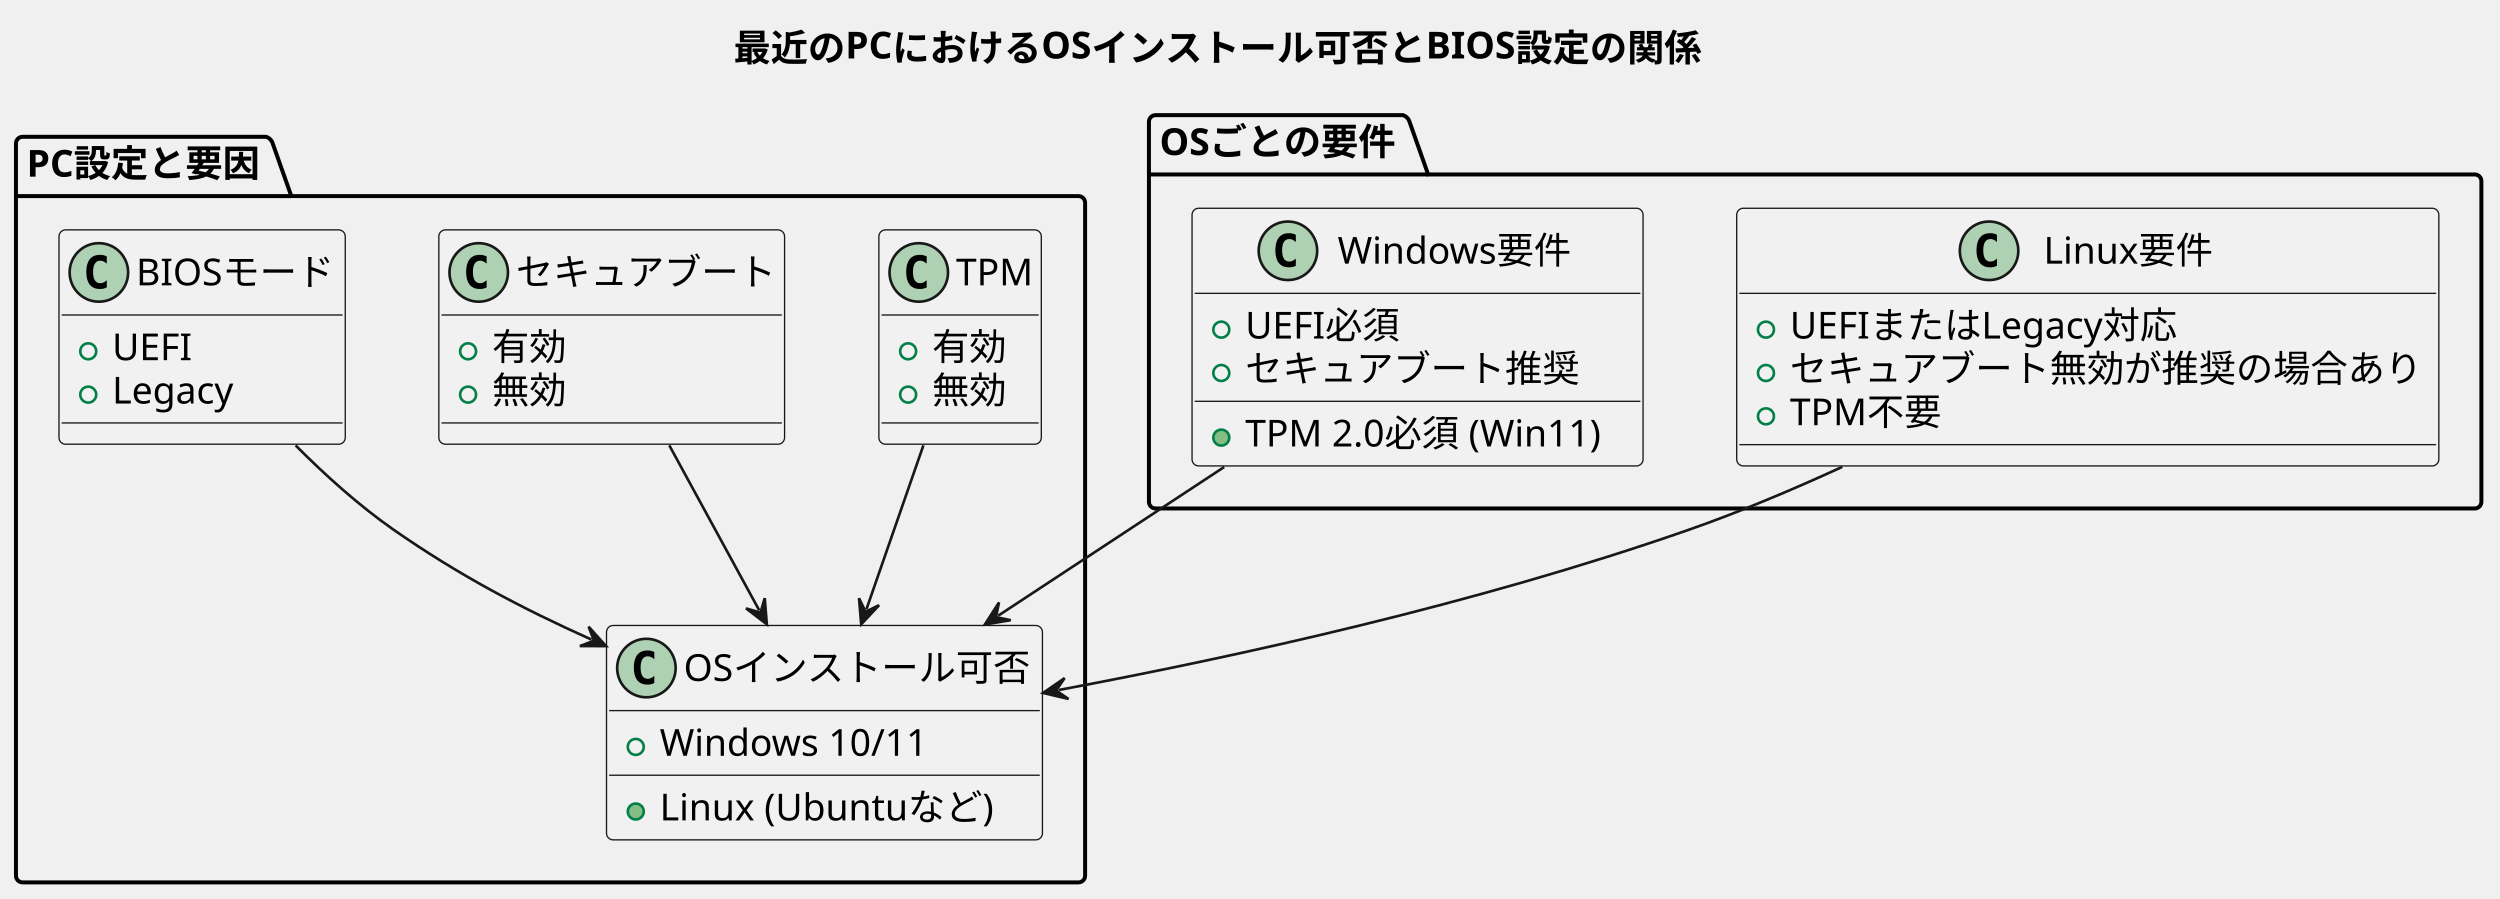
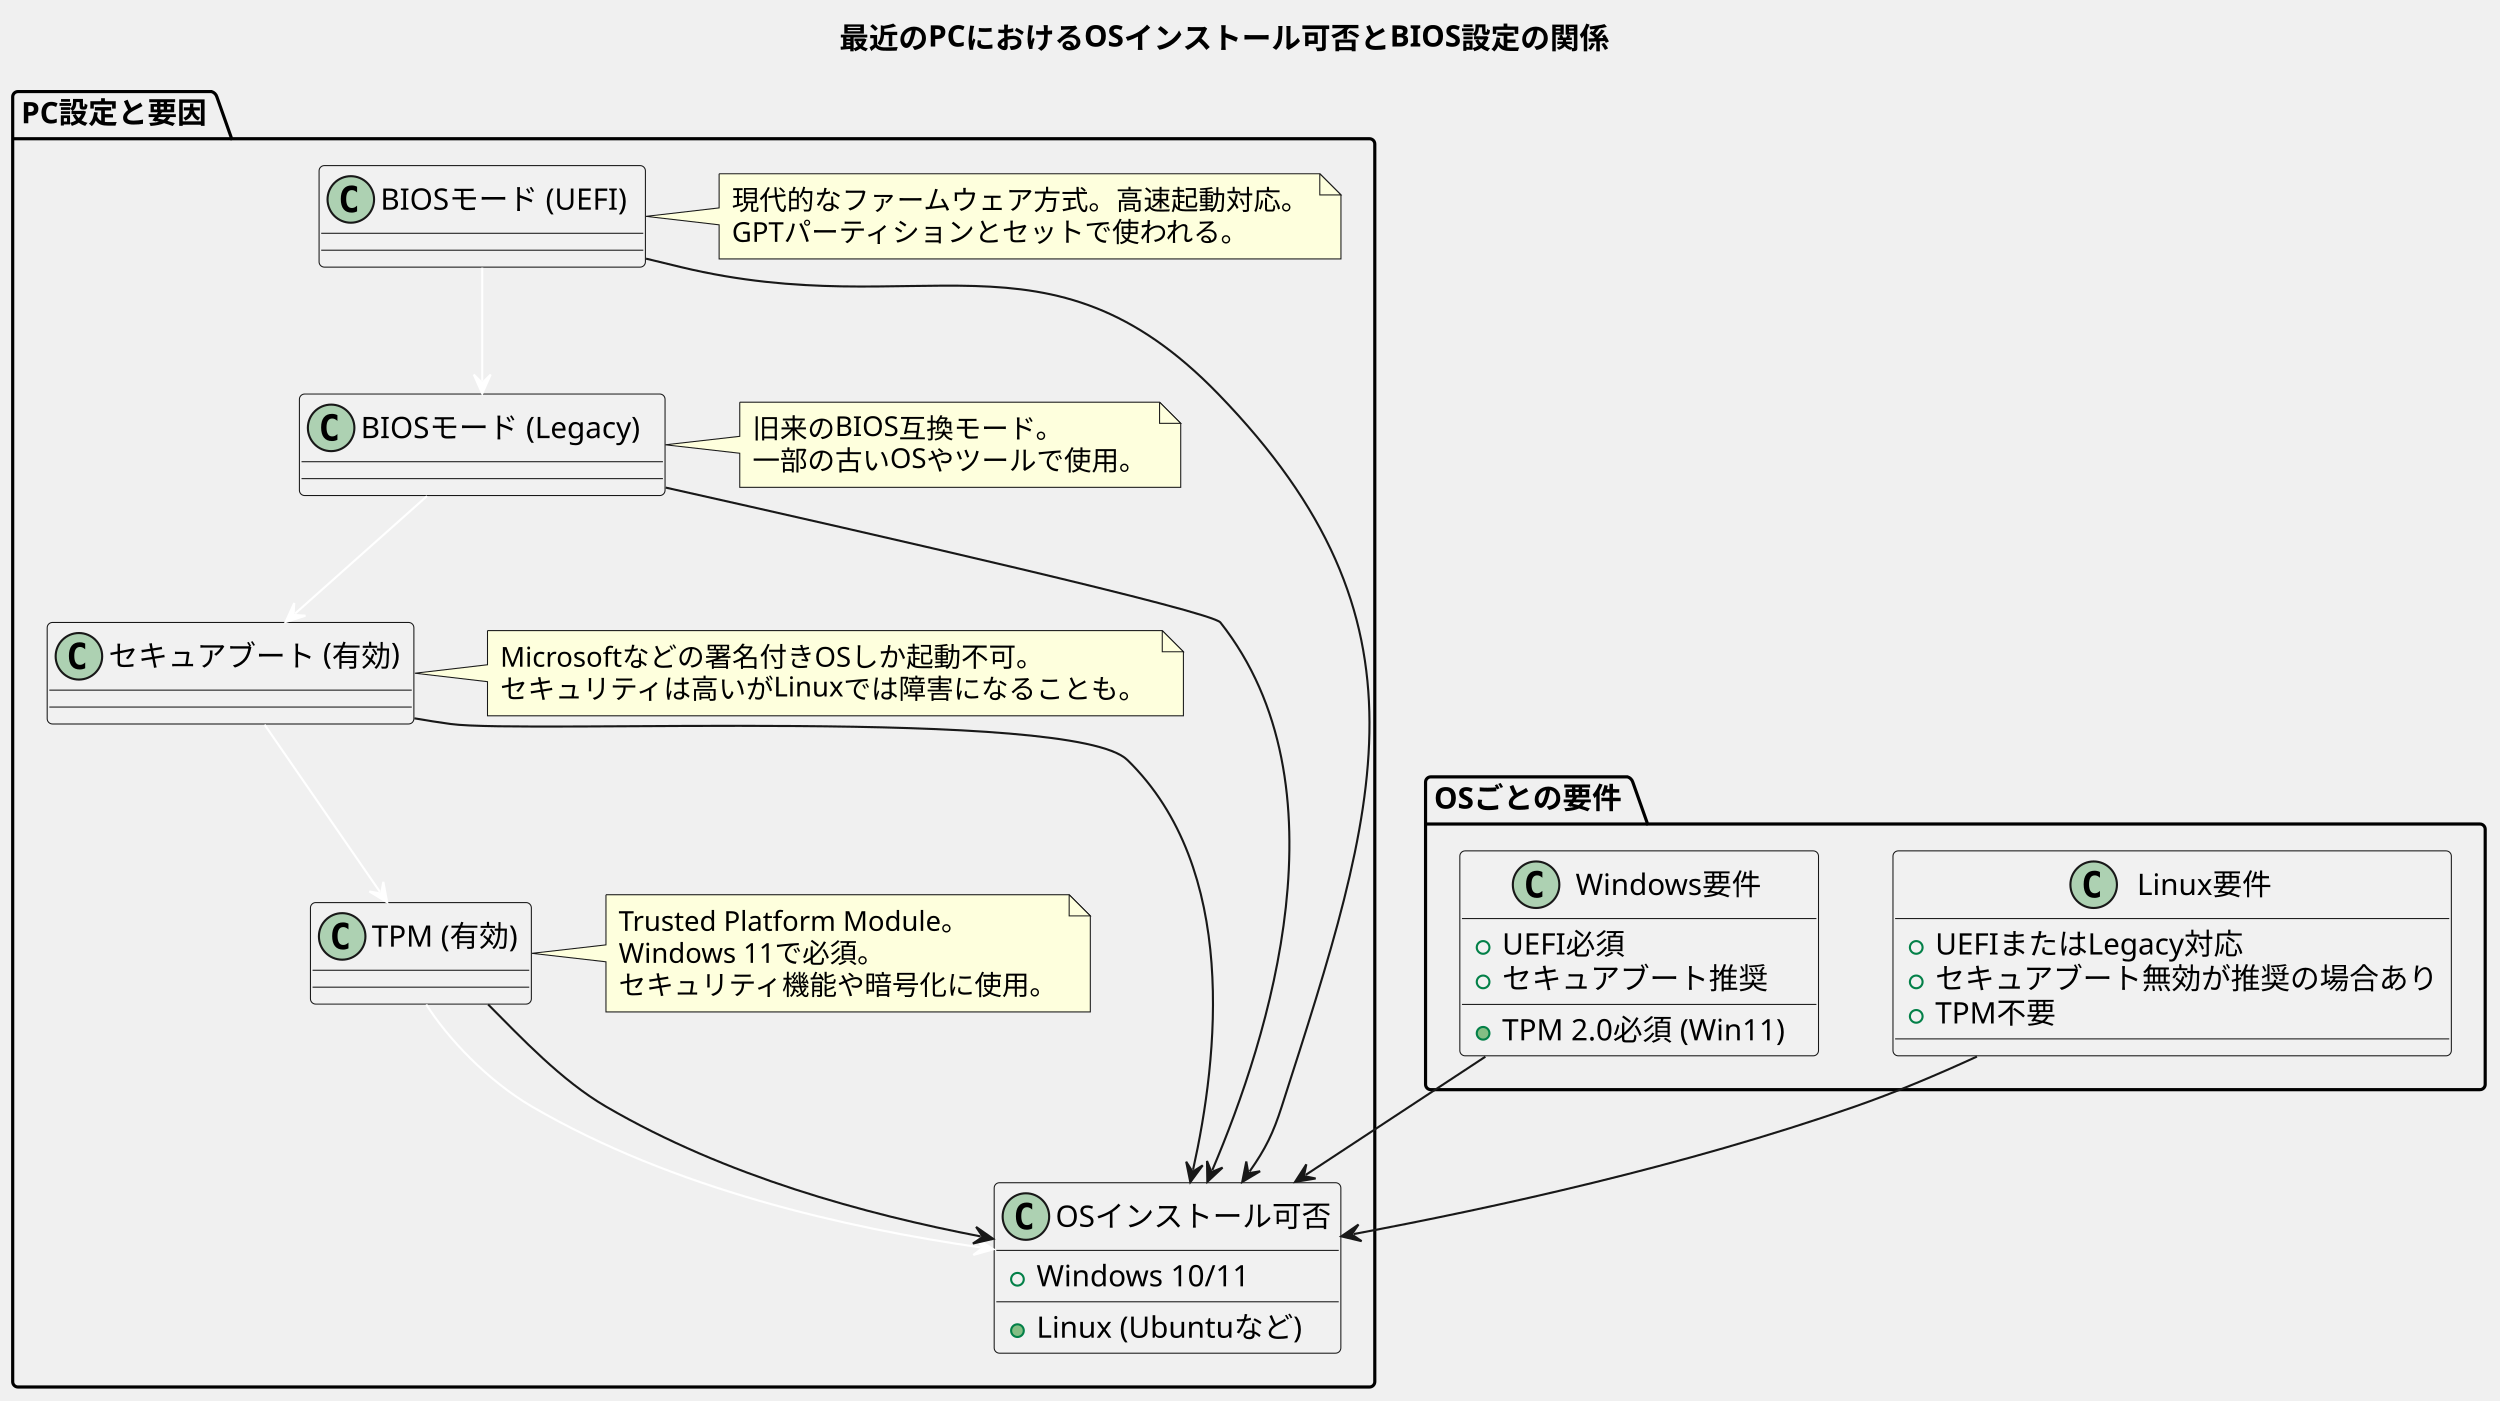
- <svg xmlns="http://www.w3.org/2000/svg" contentStyleType="text/css" data-diagram-type="CLASS" height="338px" preserveAspectRatio="none" style="width:940px;height:338px;background:#FFFFFF;" version="1.1" viewBox="0 0 940 338" width="940px" zoomAndPan="magnify">
+ <svg xmlns="http://www.w3.org/2000/svg" contentStyleType="text/css" data-diagram-type="CLASS" height="662px" preserveAspectRatio="none" style="width:1182px;height:662px;background:#FFFFFF;" version="1.1" viewBox="0 0 1182 662" width="1182px" zoomAndPan="magnify">
  <defs />
  <g>
-     <g class="title" data-source-line="1">
-       <text fill="#000000" font-family="sans-serif" font-size="14" font-weight="bold" lengthAdjust="spacing" textLength="374.382" x="275.809" y="22.995">最近のPCにおけるOSインストール可否とBIOS設定の関係</text>
+     <text fill="#000000" font-family="sans-serif" font-size="14" font-weight="bold" lengthAdjust="spacing" textLength="374.382" x="396.809" y="22.995">最近のPCにおけるOSインストール可否とBIOS設定の関係</text>
+     <g class="cluster" data-entity="PC設定と要因" data-source-line="5" data-uid="ent0002" id="cluster_PC設定と要因">
+       <path d="M8.5,43.297 L100.035,43.297 A3.75,3.75 0 0 1 102.535,45.797 L109.535,65.594 L647.5,65.594 A2.5,2.5 0 0 1 650,68.094 L650,653.277 A2.5,2.5 0 0 1 647.5,655.777 L8.5,655.777 A2.5,2.5 0 0 1 6,653.277 L6,45.797 A2.5,2.5 0 0 1 8.5,43.297" fill="none" style="stroke:#000000;stroke-width:1.5;" />
+       <line style="stroke:#000000;stroke-width:1.5;" x1="6" x2="109.535" y1="65.594" y2="65.594" />
+       <text fill="#000000" font-family="sans-serif" font-size="14" font-weight="bold" lengthAdjust="spacing" textLength="90.535" x="10" y="58.292">PC設定と要因</text>
    </g>
-     <g class="cluster" data-entity="PC設定と要因" data-source-line="3" data-uid="ent0002" id="cluster_PC設定と要因">
-       <path d="M8.5,51.437 L100.035,51.437 A3.75,3.75 0 0 1 102.535,53.937 L109.535,73.734 L405.5,73.734 A2.5,2.5 0 0 1 408,76.234 L408,329.277 A2.5,2.5 0 0 1 405.5,331.777 L8.5,331.777 A2.5,2.5 0 0 1 6,329.277 L6,53.937 A2.5,2.5 0 0 1 8.5,51.437" fill="none" style="stroke:#000000;stroke-width:1.5;" />
-       <line style="stroke:#000000;stroke-width:1.5;" x1="6" x2="109.535" y1="73.734" y2="73.734" />
-       <text fill="#000000" font-family="sans-serif" font-size="14" font-weight="bold" lengthAdjust="spacing" textLength="90.535" x="10" y="66.432">PC設定と要因</text>
+     <g class="cluster" data-entity="OSごとの要件" data-source-line="49" data-uid="ent0028" id="cluster_OSごとの要件">
+       <path d="M676.5,367.297 L769.484,367.297 A3.75,3.75 0 0 1 771.984,369.797 L778.984,389.594 L1172.5,389.594 A2.5,2.5 0 0 1 1175,392.094 L1175,512.687 A2.5,2.5 0 0 1 1172.5,515.187 L676.5,515.187 A2.5,2.5 0 0 1 674,512.687 L674,369.797 A2.5,2.5 0 0 1 676.5,367.297" fill="none" style="stroke:#000000;stroke-width:1.5;" />
+       <line style="stroke:#000000;stroke-width:1.5;" x1="674" x2="778.984" y1="389.594" y2="389.594" />
+       <text fill="#000000" font-family="sans-serif" font-size="14" font-weight="bold" lengthAdjust="spacing" textLength="91.984" x="678" y="382.292">OSごとの要件</text>
    </g>
-     <g class="cluster" data-entity="OSごとの要件" data-source-line="29" data-uid="ent0010" id="cluster_OSごとの要件">
-       <path d="M434.5,43.297 L527.484,43.297 A3.75,3.75 0 0 1 529.984,45.797 L536.984,65.594 L930.5,65.594 A2.5,2.5 0 0 1 933,68.094 L933,188.687 A2.5,2.5 0 0 1 930.5,191.187 L434.5,191.187 A2.5,2.5 0 0 1 432,188.687 L432,45.797 A2.5,2.5 0 0 1 434.5,43.297" fill="none" style="stroke:#000000;stroke-width:1.5;" />
-       <line style="stroke:#000000;stroke-width:1.5;" x1="432" x2="536.984" y1="65.594" y2="65.594" />
-       <text fill="#000000" font-family="sans-serif" font-size="14" font-weight="bold" lengthAdjust="spacing" textLength="91.984" x="436" y="58.292">OSごとの要件</text>
+     <g class="entity" data-entity="BIOSモード (UEFI)" data-source-line="7" data-uid="ent0003" id="entity_BIOSモード (UEFI)">
+       <rect fill="#F1F1F1" height="48" rx="2.5" ry="2.5" style="stroke:#181818;stroke-width:0.5;" width="154.288" x="150.86" y="78.297" />
+       <ellipse cx="165.86" cy="94.297" fill="#ADD1B2" rx="11" ry="11" style="stroke:#181818;stroke-width:1;" />
+       <path d="M168.829,99.938 Q168.251,100.234 167.61,100.375 Q166.969,100.531 166.266,100.531 Q163.766,100.531 162.438,98.891 Q161.126,97.234 161.126,94.109 Q161.126,90.984 162.438,89.328 Q163.766,87.672 166.266,87.672 Q166.969,87.672 167.61,87.828 Q168.266,87.984 168.829,88.281 L168.829,91 Q168.204,90.422 167.61,90.156 Q167.016,89.875 166.391,89.875 Q165.048,89.875 164.36,90.953 Q163.673,92.016 163.673,94.109 Q163.673,96.203 164.36,97.281 Q165.048,98.344 166.391,98.344 Q167.016,98.344 167.61,98.078 Q168.204,97.797 168.829,97.219 L168.829,99.938 Z " fill="#000000" />
+       <text fill="#000000" font-family="sans-serif" font-size="14" lengthAdjust="spacing" textLength="122.288" x="179.86" y="99.144">BIOSモード (UEFI)</text>
+       <line style="stroke:#181818;stroke-width:0.5;" x1="151.86" x2="304.148" y1="110.297" y2="110.297" />
+       <line style="stroke:#181818;stroke-width:0.5;" x1="151.86" x2="304.148" y1="118.297" y2="118.297" />
    </g>
-     <g class="entity" data-entity="BIOSモード" data-source-line="4" data-uid="ent0003" id="entity_BIOSモード">
-       <rect fill="#F1F1F1" height="80.594" rx="2.5" ry="2.5" style="stroke:#181818;stroke-width:0.5;" width="107.639" x="22.18" y="86.437" />
-       <ellipse cx="37.18" cy="102.437" fill="#ADD1B2" rx="11" ry="11" style="stroke:#181818;stroke-width:1;" />
-       <path d="M40.149,108.078 Q39.571,108.374 38.93,108.515 Q38.289,108.671 37.586,108.671 Q35.086,108.671 33.758,107.031 Q32.446,105.374 32.446,102.249 Q32.446,99.124 33.758,97.468 Q35.086,95.812 37.586,95.812 Q38.289,95.812 38.93,95.968 Q39.586,96.124 40.149,96.421 L40.149,99.14 Q39.524,98.562 38.93,98.296 Q38.336,98.015 37.711,98.015 Q36.367,98.015 35.68,99.093 Q34.992,100.156 34.992,102.249 Q34.992,104.343 35.68,105.421 Q36.367,106.484 37.711,106.484 Q38.336,106.484 38.93,106.218 Q39.524,105.937 40.149,105.359 L40.149,108.078 Z " fill="#000000" />
-       <text fill="#000000" font-family="sans-serif" font-size="14" lengthAdjust="spacing" textLength="75.639" x="51.18" y="107.284">BIOSモード</text>
-       <line style="stroke:#181818;stroke-width:0.5;" x1="23.18" x2="128.82" y1="118.437" y2="118.437" />
-       <ellipse cx="33.18" cy="132.085" fill="none" rx="3" ry="3" style="stroke:#038048;stroke-width:1;" />
-       <text fill="#000000" font-family="sans-serif" font-size="14" lengthAdjust="spacing" textLength="31.274" x="42.18" y="135.432">UEFI</text>
-       <ellipse cx="33.18" cy="148.382" fill="none" rx="3" ry="3" style="stroke:#038048;stroke-width:1;" />
-       <text fill="#000000" font-family="sans-serif" font-size="14" lengthAdjust="spacing" textLength="49.861" x="42.18" y="151.729">Legacy</text>
-       <line style="stroke:#181818;stroke-width:0.5;" x1="23.18" x2="128.82" y1="159.031" y2="159.031" />
+     <g class="entity" data-entity="GMN4" data-source-line="9" data-uid="ent0005" id="entity_GMN4">
+       <path d="M340,82.157 L340,98.297 L305.4,102.297 L340,106.297 L340,122.422 A0,0 0 0 0 340,122.422 L634,122.422 A0,0 0 0 0 634,122.422 L634,92.157 L624,82.157 L340,82.157 A0,0 0 0 0 340,82.157" fill="#FEFFDD" style="stroke:#181818;stroke-width:0.5;" />
+       <path d="M624,82.157 L624,92.157 L634,92.157 L624,82.157" fill="#FEFFDD" style="stroke:#181818;stroke-width:0.5;" />
+       <text fill="#000000" font-family="sans-serif" font-size="13" lengthAdjust="spacing" textLength="273" x="346" y="99.224">現代的なファームウェア方式。高速起動対応。</text>
+       <text fill="#000000" font-family="sans-serif" font-size="13" lengthAdjust="spacing" textLength="246.854" x="346" y="114.357">GPTパーティションとセットで使われる。</text>
    </g>
-     <g class="entity" data-entity="セキュアブート" data-source-line="9" data-uid="ent0004" id="entity_セキュアブート">
-       <rect fill="#F1F1F1" height="80.594" rx="2.5" ry="2.5" style="stroke:#181818;stroke-width:0.5;" width="130" x="165" y="86.437" />
-       <ellipse cx="180" cy="102.437" fill="#ADD1B2" rx="11" ry="11" style="stroke:#181818;stroke-width:1;" />
-       <path d="M182.969,108.078 Q182.391,108.374 181.75,108.515 Q181.109,108.671 180.406,108.671 Q177.906,108.671 176.578,107.031 Q175.266,105.374 175.266,102.249 Q175.266,99.124 176.578,97.468 Q177.906,95.812 180.406,95.812 Q181.109,95.812 181.75,95.968 Q182.406,96.124 182.969,96.421 L182.969,99.14 Q182.344,98.562 181.75,98.296 Q181.156,98.015 180.531,98.015 Q179.188,98.015 178.5,99.093 Q177.812,100.156 177.812,102.249 Q177.812,104.343 178.5,105.421 Q179.188,106.484 180.531,106.484 Q181.156,106.484 181.75,106.218 Q182.344,105.937 182.969,105.359 L182.969,108.078 Z " fill="#000000" />
-       <text fill="#000000" font-family="sans-serif" font-size="14" lengthAdjust="spacing" textLength="98" x="194" y="107.284">セキュアブート</text>
-       <line style="stroke:#181818;stroke-width:0.5;" x1="166" x2="294" y1="118.437" y2="118.437" />
-       <ellipse cx="176" cy="132.085" fill="none" rx="3" ry="3" style="stroke:#038048;stroke-width:1;" />
-       <text fill="#000000" font-family="sans-serif" font-size="14" lengthAdjust="spacing" textLength="28" x="185" y="135.432">有効</text>
-       <ellipse cx="176" cy="148.382" fill="none" rx="3" ry="3" style="stroke:#038048;stroke-width:1;" />
-       <text fill="#000000" font-family="sans-serif" font-size="14" lengthAdjust="spacing" textLength="28" x="185" y="151.729">無効</text>
-       <line style="stroke:#181818;stroke-width:0.5;" x1="166" x2="294" y1="159.031" y2="159.031" />
+     <g class="entity" data-entity="BIOSモード (Legacy)" data-source-line="13" data-uid="ent0007" id="entity_BIOSモード (Legacy)">
+       <rect fill="#F1F1F1" height="48" rx="2.5" ry="2.5" style="stroke:#181818;stroke-width:0.5;" width="172.875" x="141.56" y="186.297" />
+       <ellipse cx="156.56" cy="202.297" fill="#ADD1B2" rx="11" ry="11" style="stroke:#181818;stroke-width:1;" />
+       <path d="M159.529,207.938 Q158.951,208.234 158.31,208.375 Q157.669,208.531 156.966,208.531 Q154.466,208.531 153.138,206.891 Q151.826,205.234 151.826,202.109 Q151.826,198.984 153.138,197.328 Q154.466,195.672 156.966,195.672 Q157.669,195.672 158.31,195.828 Q158.966,195.984 159.529,196.281 L159.529,199 Q158.904,198.422 158.31,198.156 Q157.716,197.875 157.091,197.875 Q155.748,197.875 155.06,198.953 Q154.373,200.016 154.373,202.109 Q154.373,204.203 155.06,205.281 Q155.748,206.344 157.091,206.344 Q157.716,206.344 158.31,206.078 Q158.904,205.797 159.529,205.219 L159.529,207.938 Z " fill="#000000" />
+       <text fill="#000000" font-family="sans-serif" font-size="14" lengthAdjust="spacing" textLength="140.875" x="170.56" y="207.144">BIOSモード (Legacy)</text>
+       <line style="stroke:#181818;stroke-width:0.5;" x1="142.56" x2="313.435" y1="218.297" y2="218.297" />
+       <line style="stroke:#181818;stroke-width:0.5;" x1="142.56" x2="313.435" y1="226.297" y2="226.297" />
    </g>
-     <g class="entity" data-entity="TPM" data-source-line="14" data-uid="ent0005" id="entity_TPM">
-       <rect fill="#F1F1F1" height="80.594" rx="2.5" ry="2.5" style="stroke:#181818;stroke-width:0.5;" width="61.073" x="330.46" y="86.437" />
-       <ellipse cx="345.46" cy="102.437" fill="#ADD1B2" rx="11" ry="11" style="stroke:#181818;stroke-width:1;" />
-       <path d="M348.429,108.078 Q347.851,108.374 347.21,108.515 Q346.569,108.671 345.866,108.671 Q343.366,108.671 342.038,107.031 Q340.726,105.374 340.726,102.249 Q340.726,99.124 342.038,97.468 Q343.366,95.812 345.866,95.812 Q346.569,95.812 347.21,95.968 Q347.866,96.124 348.429,96.421 L348.429,99.14 Q347.804,98.562 347.21,98.296 Q346.616,98.015 345.991,98.015 Q344.647,98.015 343.96,99.093 Q343.272,100.156 343.272,102.249 Q343.272,104.343 343.96,105.421 Q344.647,106.484 345.991,106.484 Q346.616,106.484 347.21,106.218 Q347.804,105.937 348.429,105.359 L348.429,108.078 Z " fill="#000000" />
-       <text fill="#000000" font-family="sans-serif" font-size="14" lengthAdjust="spacing" textLength="29.073" x="359.46" y="107.284">TPM</text>
-       <line style="stroke:#181818;stroke-width:0.5;" x1="331.46" x2="390.533" y1="118.437" y2="118.437" />
-       <ellipse cx="341.46" cy="132.085" fill="none" rx="3" ry="3" style="stroke:#038048;stroke-width:1;" />
-       <text fill="#000000" font-family="sans-serif" font-size="14" lengthAdjust="spacing" textLength="28" x="350.46" y="135.432">有効</text>
-       <ellipse cx="341.46" cy="148.382" fill="none" rx="3" ry="3" style="stroke:#038048;stroke-width:1;" />
-       <text fill="#000000" font-family="sans-serif" font-size="14" lengthAdjust="spacing" textLength="28" x="350.46" y="151.729">無効</text>
-       <line style="stroke:#181818;stroke-width:0.5;" x1="331.46" x2="390.533" y1="159.031" y2="159.031" />
+     <g class="entity" data-entity="GMN8" data-source-line="15" data-uid="ent0009" id="entity_GMN8">
+       <path d="M349.76,190.157 L349.76,206.297 L314.52,210.297 L349.76,214.297 L349.76,230.423 A0,0 0 0 0 349.76,230.423 L558.245,230.423 A0,0 0 0 0 558.245,230.423 L558.245,200.157 L548.245,190.157 L349.76,190.157 A0,0 0 0 0 349.76,190.157" fill="#FEFFDD" style="stroke:#181818;stroke-width:0.5;" />
+       <path d="M548.245,190.157 L548.245,200.157 L558.245,200.157 L548.245,190.157" fill="#FEFFDD" style="stroke:#181818;stroke-width:0.5;" />
+       <text fill="#000000" font-family="sans-serif" font-size="13" lengthAdjust="spacing" textLength="148.237" x="355.76" y="207.224">旧来のBIOS互換モード。</text>
+       <text fill="#000000" font-family="sans-serif" font-size="13" lengthAdjust="spacing" textLength="187.485" x="355.76" y="222.357">一部の古いOSやツールで使用。</text>
    </g>
-     <g class="entity" data-entity="OSインストール可否" data-source-line="19" data-uid="ent0006" id="entity_OSインストール可否">
-       <rect fill="#F1F1F1" height="80.594" rx="2.5" ry="2.5" style="stroke:#181818;stroke-width:0.5;" width="163.906" x="228.05" y="235.187" />
-       <ellipse cx="243.05" cy="251.187" fill="#ADD1B2" rx="11" ry="11" style="stroke:#181818;stroke-width:1;" />
-       <path d="M246.019,256.827 Q245.441,257.124 244.8,257.265 Q244.159,257.421 243.456,257.421 Q240.956,257.421 239.628,255.781 Q238.316,254.124 238.316,250.999 Q238.316,247.874 239.628,246.218 Q240.956,244.562 243.456,244.562 Q244.159,244.562 244.8,244.718 Q245.456,244.874 246.019,245.171 L246.019,247.89 Q245.394,247.312 244.8,247.046 Q244.206,246.765 243.581,246.765 Q242.238,246.765 241.55,247.843 Q240.863,248.906 240.863,250.999 Q240.863,253.093 241.55,254.171 Q242.238,255.234 243.581,255.234 Q244.206,255.234 244.8,254.968 Q245.394,254.687 246.019,254.109 L246.019,256.827 Z " fill="#000000" />
-       <text fill="#000000" font-family="sans-serif" font-size="14" lengthAdjust="spacing" textLength="131.906" x="257.05" y="256.034">OSインストール可否</text>
-       <line style="stroke:#181818;stroke-width:0.5;" x1="229.05" x2="390.956" y1="267.187" y2="267.187" />
-       <ellipse cx="239.05" cy="280.835" fill="none" rx="3" ry="3" style="stroke:#038048;stroke-width:1;" />
-       <text fill="#000000" font-family="sans-serif" font-size="14" lengthAdjust="spacing" textLength="107.598" x="248.05" y="284.182">Windows 10/11</text>
-       <line style="stroke:#181818;stroke-width:0.5;" x1="229.05" x2="390.956" y1="291.484" y2="291.484" />
-       <ellipse cx="239.05" cy="305.132" fill="#84BE84" rx="3" ry="3" style="stroke:#038048;stroke-width:1;" />
-       <text fill="#000000" font-family="sans-serif" font-size="14" lengthAdjust="spacing" textLength="132.337" x="248.05" y="308.479">Linux (Ubuntuなど)</text>
+     <g class="entity" data-entity="セキュアブート (有効)" data-source-line="19" data-uid="ent0011" id="entity_セキュアブート (有効)">
+       <rect fill="#F1F1F1" height="48" rx="2.5" ry="2.5" style="stroke:#181818;stroke-width:0.5;" width="173.374" x="22.31" y="294.297" />
+       <ellipse cx="37.31" cy="310.297" fill="#ADD1B2" rx="11" ry="11" style="stroke:#181818;stroke-width:1;" />
+       <path d="M40.279,315.938 Q39.701,316.234 39.06,316.375 Q38.419,316.531 37.716,316.531 Q35.216,316.531 33.888,314.891 Q32.576,313.234 32.576,310.109 Q32.576,306.984 33.888,305.328 Q35.216,303.672 37.716,303.672 Q38.419,303.672 39.06,303.828 Q39.716,303.984 40.279,304.281 L40.279,307 Q39.654,306.422 39.06,306.156 Q38.466,305.875 37.841,305.875 Q36.498,305.875 35.81,306.953 Q35.123,308.016 35.123,310.109 Q35.123,312.203 35.81,313.281 Q36.498,314.344 37.841,314.344 Q38.466,314.344 39.06,314.078 Q39.654,313.797 40.279,313.219 L40.279,315.938 Z " fill="#000000" />
+       <text fill="#000000" font-family="sans-serif" font-size="14" lengthAdjust="spacing" textLength="141.374" x="51.31" y="315.144">セキュアブート (有効)</text>
+       <line style="stroke:#181818;stroke-width:0.5;" x1="23.31" x2="194.684" y1="326.297" y2="326.297" />
+       <line style="stroke:#181818;stroke-width:0.5;" x1="23.31" x2="194.684" y1="334.297" y2="334.297" />
    </g>
-     <g class="entity" data-entity="Windows要件" data-source-line="30" data-uid="ent0011" id="entity_Windows要件">
-       <rect fill="#F1F1F1" height="96.891" rx="2.5" ry="2.5" style="stroke:#181818;stroke-width:0.5;" width="169.582" x="448.21" y="78.297" />
-       <ellipse cx="484.261" cy="94.297" fill="#ADD1B2" rx="11" ry="11" style="stroke:#181818;stroke-width:1;" />
-       <path d="M487.23,99.938 Q486.652,100.234 486.011,100.375 Q485.37,100.531 484.667,100.531 Q482.167,100.531 480.839,98.891 Q479.527,97.234 479.527,94.109 Q479.527,90.984 480.839,89.328 Q482.167,87.672 484.667,87.672 Q485.37,87.672 486.011,87.828 Q486.667,87.984 487.23,88.281 L487.23,91 Q486.605,90.422 486.011,90.156 Q485.417,89.875 484.792,89.875 Q483.449,89.875 482.761,90.953 Q482.074,92.016 482.074,94.109 Q482.074,96.203 482.761,97.281 Q483.449,98.344 484.792,98.344 Q485.417,98.344 486.011,98.078 Q486.605,97.797 487.23,97.219 L487.23,99.938 Z " fill="#000000" />
-       <text fill="#000000" font-family="sans-serif" font-size="14" lengthAdjust="spacing" textLength="90.802" x="502.939" y="99.144">Windows要件</text>
-       <line style="stroke:#181818;stroke-width:0.5;" x1="449.21" x2="616.792" y1="110.297" y2="110.297" />
-       <ellipse cx="459.21" cy="123.945" fill="none" rx="3" ry="3" style="stroke:#038048;stroke-width:1;" />
-       <text fill="#000000" font-family="sans-serif" font-size="14" lengthAdjust="spacing" textLength="59.274" x="468.21" y="127.292">UEFI必須</text>
-       <ellipse cx="459.21" cy="140.242" fill="none" rx="3" ry="3" style="stroke:#038048;stroke-width:1;" />
-       <text fill="#000000" font-family="sans-serif" font-size="14" lengthAdjust="spacing" textLength="125.999" x="468.21" y="143.589">セキュアブート推奨</text>
-       <line style="stroke:#181818;stroke-width:0.5;" x1="449.21" x2="616.792" y1="150.891" y2="150.891" />
-       <ellipse cx="459.21" cy="164.539" fill="#84BE84" rx="3" ry="3" style="stroke:#038048;stroke-width:1;" />
-       <text fill="#000000" font-family="sans-serif" font-size="14" lengthAdjust="spacing" textLength="143.582" x="468.21" y="167.886">TPM 2.0必須 (Win11)</text>
+     <g class="entity" data-entity="GMN12" data-source-line="21" data-uid="ent0013" id="entity_GMN12">
+       <path d="M230.49,298.157 L230.49,314.297 L196.14,318.297 L230.49,322.297 L230.49,338.423 A0,0 0 0 0 230.49,338.423 L559.517,338.423 A0,0 0 0 0 559.517,338.423 L559.517,308.157 L549.517,298.157 L230.49,298.157 A0,0 0 0 0 230.49,298.157" fill="#FEFFDD" style="stroke:#181818;stroke-width:0.5;" />
+       <path d="M549.517,298.157 L549.517,308.157 L559.517,308.157 L549.517,298.157" fill="#FEFFDD" style="stroke:#181818;stroke-width:0.5;" />
+       <text fill="#000000" font-family="sans-serif" font-size="13" lengthAdjust="spacing" textLength="260.159" x="236.49" y="315.224">Microsoftなどの署名付きOSしか起動不可。</text>
+       <text fill="#000000" font-family="sans-serif" font-size="13" lengthAdjust="spacing" textLength="308.027" x="236.49" y="330.357">セキュリティは高いがLinuxでは障害になることも。</text>
    </g>
-     <g class="entity" data-entity="Linux要件" data-source-line="36" data-uid="ent0012" id="entity_Linux要件">
-       <rect fill="#F1F1F1" height="96.891" rx="2.5" ry="2.5" style="stroke:#181818;stroke-width:0.5;" width="263.999" x="653" y="78.297" />
-       <ellipse cx="747.889" cy="94.297" fill="#ADD1B2" rx="11" ry="11" style="stroke:#181818;stroke-width:1;" />
-       <path d="M750.858,99.938 Q750.28,100.234 749.639,100.375 Q748.999,100.531 748.295,100.531 Q745.795,100.531 744.467,98.891 Q743.155,97.234 743.155,94.109 Q743.155,90.984 744.467,89.328 Q745.795,87.672 748.295,87.672 Q748.999,87.672 749.639,87.828 Q750.295,87.984 750.858,88.281 L750.858,91 Q750.233,90.422 749.639,90.156 Q749.045,89.875 748.42,89.875 Q747.077,89.875 746.389,90.953 Q745.702,92.016 745.702,94.109 Q745.702,96.203 746.389,97.281 Q747.077,98.344 748.42,98.344 Q749.045,98.344 749.639,98.078 Q750.233,97.797 750.858,97.219 L750.858,99.938 Z " fill="#000000" />
-       <text fill="#000000" font-family="sans-serif" font-size="14" lengthAdjust="spacing" textLength="65.721" x="768.389" y="99.144">Linux要件</text>
-       <line style="stroke:#181818;stroke-width:0.5;" x1="654" x2="915.999" y1="110.297" y2="110.297" />
-       <ellipse cx="664" cy="123.945" fill="none" rx="3" ry="3" style="stroke:#038048;stroke-width:1;" />
-       <text fill="#000000" font-family="sans-serif" font-size="14" lengthAdjust="spacing" textLength="151.135" x="673" y="127.292">UEFIまたはLegacy対応</text>
-       <ellipse cx="664" cy="140.242" fill="none" rx="3" ry="3" style="stroke:#038048;stroke-width:1;" />
-       <text fill="#000000" font-family="sans-serif" font-size="14" lengthAdjust="spacing" textLength="237.999" x="673" y="143.589">セキュアブート無効が推奨の場合あり</text>
-       <ellipse cx="664" cy="156.539" fill="none" rx="3" ry="3" style="stroke:#038048;stroke-width:1;" />
-       <text fill="#000000" font-family="sans-serif" font-size="14" lengthAdjust="spacing" textLength="57.073" x="673" y="159.886">TPM不要</text>
-       <line style="stroke:#181818;stroke-width:0.5;" x1="654" x2="915.999" y1="167.188" y2="167.188" />
+     <g class="entity" data-entity="TPM (有効)" data-source-line="25" data-uid="ent0015" id="entity_TPM (有効)">
+       <rect fill="#F1F1F1" height="48" rx="2.5" ry="2.5" style="stroke:#181818;stroke-width:0.5;" width="104.447" x="146.78" y="426.737" />
+       <ellipse cx="161.78" cy="442.737" fill="#ADD1B2" rx="11" ry="11" style="stroke:#181818;stroke-width:1;" />
+       <path d="M164.749,448.377 Q164.171,448.674 163.53,448.815 Q162.889,448.971 162.186,448.971 Q159.686,448.971 158.358,447.331 Q157.046,445.674 157.046,442.549 Q157.046,439.424 158.358,437.768 Q159.686,436.112 162.186,436.112 Q162.889,436.112 163.53,436.268 Q164.186,436.424 164.749,436.721 L164.749,439.44 Q164.124,438.862 163.53,438.596 Q162.936,438.315 162.311,438.315 Q160.968,438.315 160.28,439.393 Q159.593,440.456 159.593,442.549 Q159.593,444.643 160.28,445.721 Q160.968,446.784 162.311,446.784 Q162.936,446.784 163.53,446.518 Q164.124,446.237 164.749,445.659 L164.749,448.377 Z " fill="#000000" />
+       <text fill="#000000" font-family="sans-serif" font-size="14" lengthAdjust="spacing" textLength="72.447" x="175.78" y="447.584">TPM (有効)</text>
+       <line style="stroke:#181818;stroke-width:0.5;" x1="147.78" x2="250.227" y1="458.737" y2="458.737" />
+       <line style="stroke:#181818;stroke-width:0.5;" x1="147.78" x2="250.227" y1="466.737" y2="466.737" />
    </g>
-     <g class="link" data-entity-1="BIOSモード" data-entity-2="OSインストール可否" data-source-line="24" data-uid="lnk7" id="link_BIOSモード_OSインストール可否">
-       <path codeLine="24" d="M111.15,167.477 C122.23,178.607 134.99,190.127 148,199.187 C172.43,216.197 195.845,228.583 222.415,240.493" fill="none" id="BIOSモード-to-OSインストール可否" style="stroke:#181818;stroke-width:1;" />
-       <polygon fill="#181818" points="227.89,242.947,221.314,235.615,223.327,240.902,218.041,242.916,227.89,242.947" style="stroke:#181818;stroke-width:1;" />
+     <g class="entity" data-entity="GMN16" data-source-line="27" data-uid="ent0017" id="entity_GMN16">
+       <path d="M286.5,423.037 L286.5,446.737 L251.47,450.737 L286.5,454.737 L286.5,478.435 A0,0 0 0 0 286.5,478.435 L515.5,478.435 A0,0 0 0 0 515.5,478.435 L515.5,433.037 L505.5,423.037 L286.5,423.037 A0,0 0 0 0 286.5,423.037" fill="#FEFFDD" style="stroke:#181818;stroke-width:0.5;" />
+       <path d="M505.5,423.037 L505.5,433.037 L515.5,433.037 L505.5,423.037" fill="#FEFFDD" style="stroke:#181818;stroke-width:0.5;" />
+       <text fill="#000000" font-family="sans-serif" font-size="13" lengthAdjust="spacing" textLength="173.234" x="292.5" y="440.104">Trusted Platform Module。</text>
+       <text fill="#000000" font-family="sans-serif" font-size="13" lengthAdjust="spacing" textLength="130.99" x="292.5" y="455.237">Windows 11で必須。</text>
+       <text fill="#000000" font-family="sans-serif" font-size="13" lengthAdjust="spacing" textLength="208" x="292.5" y="470.369">セキュリティ機能や暗号化に使用。</text>
    </g>
-     <g class="link" data-entity-1="セキュアブート" data-entity-2="OSインストール可否" data-source-line="25" data-uid="lnk8" id="link_セキュアブート_OSインストール可否">
-       <path codeLine="25" d="M251.65,167.447 C263.03,188.327 274.079,208.589 285.459,229.469" fill="none" id="セキュアブート-to-OSインストール可否" style="stroke:#181818;stroke-width:1;" />
-       <polygon fill="#181818" points="288.33,234.737,287.535,224.92,285.937,230.347,280.511,228.749,288.33,234.737" style="stroke:#181818;stroke-width:1;" />
+     <g class="entity" data-entity="OSインストール可否" data-source-line="32" data-uid="ent0019" id="entity_OSインストール可否">
+       <rect fill="#F1F1F1" height="80.594" rx="2.5" ry="2.5" style="stroke:#181818;stroke-width:0.5;" width="163.906" x="470.05" y="559.187" />
+       <ellipse cx="485.05" cy="575.187" fill="#ADD1B2" rx="11" ry="11" style="stroke:#181818;stroke-width:1;" />
+       <path d="M488.019,580.827 Q487.441,581.124 486.8,581.265 Q486.159,581.421 485.456,581.421 Q482.956,581.421 481.628,579.781 Q480.316,578.124 480.316,574.999 Q480.316,571.874 481.628,570.218 Q482.956,568.562 485.456,568.562 Q486.159,568.562 486.8,568.718 Q487.456,568.874 488.019,569.171 L488.019,571.89 Q487.394,571.312 486.8,571.046 Q486.206,570.765 485.581,570.765 Q484.238,570.765 483.55,571.843 Q482.863,572.906 482.863,574.999 Q482.863,577.093 483.55,578.171 Q484.238,579.234 485.581,579.234 Q486.206,579.234 486.8,578.968 Q487.394,578.687 488.019,578.109 L488.019,580.827 Z " fill="#000000" />
+       <text fill="#000000" font-family="sans-serif" font-size="14" lengthAdjust="spacing" textLength="131.906" x="499.05" y="580.034">OSインストール可否</text>
+       <line style="stroke:#181818;stroke-width:0.5;" x1="471.05" x2="632.956" y1="591.187" y2="591.187" />
+       <ellipse cx="481.05" cy="604.835" fill="none" rx="3" ry="3" style="stroke:#038048;stroke-width:1;" />
+       <text fill="#000000" font-family="sans-serif" font-size="14" lengthAdjust="spacing" textLength="107.598" x="490.05" y="608.182">Windows 10/11</text>
+       <line style="stroke:#181818;stroke-width:0.5;" x1="471.05" x2="632.956" y1="615.484" y2="615.484" />
+       <ellipse cx="481.05" cy="629.132" fill="#84BE84" rx="3" ry="3" style="stroke:#038048;stroke-width:1;" />
+       <text fill="#000000" font-family="sans-serif" font-size="14" lengthAdjust="spacing" textLength="132.337" x="490.05" y="632.479">Linux (Ubuntuなど)</text>
    </g>
-     <g class="link" data-entity-1="TPM" data-entity-2="OSインストール可否" data-source-line="26" data-uid="lnk9" id="link_TPM_OSインストール可否">
-       <path codeLine="26" d="M347.2,167.447 C339.94,188.327 333.041,208.19 325.781,229.07" fill="none" id="TPM-to-OSインストール可否" style="stroke:#181818;stroke-width:1;" />
-       <polygon fill="#181818" points="323.81,234.737,330.544,227.55,325.452,230.014,322.988,224.922,323.81,234.737" style="stroke:#181818;stroke-width:1;" />
+     <g class="entity" data-entity="Windows要件" data-source-line="50" data-uid="ent0029" id="entity_Windows要件">
+       <rect fill="#F1F1F1" height="96.891" rx="2.5" ry="2.5" style="stroke:#181818;stroke-width:0.5;" width="169.582" x="690.21" y="402.297" />
+       <ellipse cx="726.261" cy="418.297" fill="#ADD1B2" rx="11" ry="11" style="stroke:#181818;stroke-width:1;" />
+       <path d="M729.23,423.938 Q728.652,424.234 728.011,424.375 Q727.37,424.531 726.667,424.531 Q724.167,424.531 722.839,422.891 Q721.527,421.234 721.527,418.109 Q721.527,414.984 722.839,413.328 Q724.167,411.672 726.667,411.672 Q727.37,411.672 728.011,411.828 Q728.667,411.984 729.23,412.281 L729.23,415 Q728.605,414.422 728.011,414.156 Q727.417,413.875 726.792,413.875 Q725.449,413.875 724.761,414.953 Q724.074,416.016 724.074,418.109 Q724.074,420.203 724.761,421.281 Q725.449,422.344 726.792,422.344 Q727.417,422.344 728.011,422.078 Q728.605,421.797 729.23,421.219 L729.23,423.938 Z " fill="#000000" />
+       <text fill="#000000" font-family="sans-serif" font-size="14" lengthAdjust="spacing" textLength="90.802" x="744.939" y="423.144">Windows要件</text>
+       <line style="stroke:#181818;stroke-width:0.5;" x1="691.21" x2="858.792" y1="434.297" y2="434.297" />
+       <ellipse cx="701.21" cy="447.945" fill="none" rx="3" ry="3" style="stroke:#038048;stroke-width:1;" />
+       <text fill="#000000" font-family="sans-serif" font-size="14" lengthAdjust="spacing" textLength="59.274" x="710.21" y="451.292">UEFI必須</text>
+       <ellipse cx="701.21" cy="464.242" fill="none" rx="3" ry="3" style="stroke:#038048;stroke-width:1;" />
+       <text fill="#000000" font-family="sans-serif" font-size="14" lengthAdjust="spacing" textLength="125.999" x="710.21" y="467.589">セキュアブート推奨</text>
+       <line style="stroke:#181818;stroke-width:0.5;" x1="691.21" x2="858.792" y1="474.891" y2="474.891" />
+       <ellipse cx="701.21" cy="488.539" fill="#84BE84" rx="3" ry="3" style="stroke:#038048;stroke-width:1;" />
+       <text fill="#000000" font-family="sans-serif" font-size="14" lengthAdjust="spacing" textLength="143.582" x="710.21" y="491.886">TPM 2.0必須 (Win11)</text>
    </g>
-     <g class="link" data-entity-1="Windows要件" data-entity-2="OSインストール可否" data-source-line="42" data-uid="lnk13" id="link_Windows要件_OSインストール可否">
-       <path codeLine="42" d="M460.29,175.587 C431.18,194.737 403.062,213.238 375.322,231.498" fill="none" id="Windows要件-to-OSインストール可否" style="stroke:#181818;stroke-width:1;" />
-       <polygon fill="#181818" points="370.31,234.797,380.027,233.19,374.486,232.048,375.628,226.507,370.31,234.797" style="stroke:#181818;stroke-width:1;" />
+     <g class="entity" data-entity="Linux要件" data-source-line="56" data-uid="ent0030" id="entity_Linux要件">
+       <rect fill="#F1F1F1" height="96.891" rx="2.5" ry="2.5" style="stroke:#181818;stroke-width:0.5;" width="263.999" x="895" y="402.297" />
+       <ellipse cx="989.889" cy="418.297" fill="#ADD1B2" rx="11" ry="11" style="stroke:#181818;stroke-width:1;" />
+       <path d="M992.858,423.938 Q992.28,424.234 991.639,424.375 Q990.999,424.531 990.295,424.531 Q987.795,424.531 986.467,422.891 Q985.155,421.234 985.155,418.109 Q985.155,414.984 986.467,413.328 Q987.795,411.672 990.295,411.672 Q990.999,411.672 991.639,411.828 Q992.295,411.984 992.858,412.281 L992.858,415 Q992.233,414.422 991.639,414.156 Q991.045,413.875 990.42,413.875 Q989.077,413.875 988.389,414.953 Q987.702,416.016 987.702,418.109 Q987.702,420.203 988.389,421.281 Q989.077,422.344 990.42,422.344 Q991.045,422.344 991.639,422.078 Q992.233,421.797 992.858,421.219 L992.858,423.938 Z " fill="#000000" />
+       <text fill="#000000" font-family="sans-serif" font-size="14" lengthAdjust="spacing" textLength="65.721" x="1010.389" y="423.144">Linux要件</text>
+       <line style="stroke:#181818;stroke-width:0.5;" x1="896" x2="1157.999" y1="434.297" y2="434.297" />
+       <ellipse cx="906" cy="447.945" fill="none" rx="3" ry="3" style="stroke:#038048;stroke-width:1;" />
+       <text fill="#000000" font-family="sans-serif" font-size="14" lengthAdjust="spacing" textLength="151.135" x="915" y="451.292">UEFIまたはLegacy対応</text>
+       <ellipse cx="906" cy="464.242" fill="none" rx="3" ry="3" style="stroke:#038048;stroke-width:1;" />
+       <text fill="#000000" font-family="sans-serif" font-size="14" lengthAdjust="spacing" textLength="237.999" x="915" y="467.589">セキュアブート無効が推奨の場合あり</text>
+       <ellipse cx="906" cy="480.539" fill="none" rx="3" ry="3" style="stroke:#038048;stroke-width:1;" />
+       <text fill="#000000" font-family="sans-serif" font-size="14" lengthAdjust="spacing" textLength="57.073" x="915" y="483.886">TPM不要</text>
+       <line style="stroke:#181818;stroke-width:0.5;" x1="896" x2="1157.999" y1="491.188" y2="491.188" />
    </g>
-     <g class="link" data-entity-1="Linux要件" data-entity-2="OSインストール可否" data-source-line="43" data-uid="lnk14" id="link_Linux要件_OSインストール可否">
-       <path codeLine="43" d="M692.7,175.537 C673.91,184.167 654.06,192.527 635,199.187 C554.35,227.357 464.647,246.95 398.087,259.44" fill="none" id="Linux要件-to-OSインストール可否" style="stroke:#181818;stroke-width:1;" />
-       <polygon fill="#181818" points="392.19,260.547,401.773,262.818,397.104,259.625,400.298,254.956,392.19,260.547" style="stroke:#181818;stroke-width:1;" />
+     <g class="link" data-entity-1="BIOSモード (UEFI)" data-entity-2="BIOSモード (Legacy)" data-source-line="38" data-uid="lnk20" id="link_BIOSモード (UEFI)_BIOSモード (Legacy)">
+       <path codeLine="38" d="M228,126.557 C228,144.227 228,162.427 228,180.087" fill="none" id="BIOSモード (UEFI)-to-BIOSモード (Legacy)" style="stroke:#FFFFFF;stroke-width:1;" />
+       <polygon fill="#FFFFFF" points="228,186.087,232,177.087,228,181.087,224,177.087,228,186.087" style="stroke:#FFFFFF;stroke-width:1;" />
+     </g>
+     <g class="link" data-entity-1="BIOSモード (Legacy)" data-entity-2="セキュアブート (有効)" data-source-line="39" data-uid="lnk21" id="link_BIOSモード (Legacy)_セキュアブート (有効)">
+       <path codeLine="39" d="M201.88,234.557 C182.04,252.227 159.361,272.437 139.531,290.096" fill="none" id="BIOSモード (Legacy)-to-セキュアブート (有効)" style="stroke:#FFFFFF;stroke-width:1;" />
+       <polygon fill="#FFFFFF" points="135.05,294.087,144.431,291.088,138.784,290.762,139.111,285.114,135.05,294.087" style="stroke:#FFFFFF;stroke-width:1;" />
+     </g>
+     <g class="link" data-entity-1="セキュアブート (有効)" data-entity-2="TPM (有効)" data-source-line="40" data-uid="lnk22" id="link_セキュアブート (有効)_TPM (有効)">
+       <path codeLine="40" d="M125.09,342.617 C141.47,366.357 163.313,398.008 179.643,421.678" fill="none" id="セキュアブート (有効)-to-TPM (有効)" style="stroke:#FFFFFF;stroke-width:1;" />
+       <polygon fill="#FFFFFF" points="183.05,426.617,181.232,416.937,180.211,422.501,174.647,421.48,183.05,426.617" style="stroke:#FFFFFF;stroke-width:1;" />
+     </g>
+     <g class="link" data-entity-1="TPM (有効)" data-entity-2="OSインストール可否" data-source-line="41" data-uid="lnk23" id="link_TPM (有効)_OSインストール可否">
+       <path codeLine="41" d="M201.52,474.907 C211.53,490.717 230.5,510.937 251.5,523.187 C318.48,562.237 400.152,580.62 463.732,589.799" fill="none" id="TPM (有効)-to-OSインストール可否" style="stroke:#FFFFFF;stroke-width:1;" />
+       <polygon fill="#FFFFFF" points="469.67,590.657,461.334,585.412,464.721,589.942,460.191,593.33,469.67,590.657" style="stroke:#FFFFFF;stroke-width:1;" />
+     </g>
+     <g class="link" data-entity-1="TPM (有効)" data-entity-2="OSインストール可否" data-source-line="46" data-uid="lnk27" id="link_TPM (有効)_OSインストール可否">
+       <path codeLine="46" d="M230.79,474.907 C246.53,490.717 265.5,510.937 286.5,523.187 C343.27,556.277 408.959,574.008 463.679,584.588" fill="none" id="TPM (有効)-to-OSインストール可否-1" style="stroke:#181818;stroke-width:1;" />
+       <polygon fill="#181818" points="469.57,585.727,461.493,580.091,464.661,584.778,459.974,587.946,469.57,585.727" style="stroke:#181818;stroke-width:1;" />
+     </g>
+     <g class="link" data-entity-1="BIOSモード (UEFI)" data-entity-2="OSインストール可否" data-source-line="43" data-uid="lnk24" id="link_BIOSモード (UEFI)_OSインストール可否">
+       <path codeLine="43" d="M305.45,122.297 C311.05,123.657 316.61,124.997 322,126.297 C434.78,153.407 495.26,103.007 576,186.297 C680.63,294.217 652.01,380.077 606,523.187 C601.96,535.737 598.427,543.073 590.787,553.913" fill="none" id="BIOSモード (UEFI)-to-OSインストール可否" style="stroke:#181818;stroke-width:1;" />
+       <polygon fill="#181818" points="587.33,558.817,595.784,553.765,590.211,554.73,589.245,549.156,587.33,558.817" style="stroke:#181818;stroke-width:1;" />
+     </g>
+     <g class="link" data-entity-1="BIOSモード (Legacy)" data-entity-2="OSインストール可否" data-source-line="44" data-uid="lnk25" id="link_BIOSモード (Legacy)_OSインストール可否">
+       <path codeLine="44" d="M314.73,230.537 C416.73,253.377 572.85,289.037 577,294.297 C637.69,371.107 600.11,489.956 573.179,553.236" fill="none" id="BIOSモード (Legacy)-to-OSインストール可否" style="stroke:#181818;stroke-width:1;" />
+       <polygon fill="#181818" points="570.83,558.757,578.035,552.042,572.788,554.156,570.674,548.909,570.83,558.757" style="stroke:#181818;stroke-width:1;" />
+     </g>
+     <g class="link" data-entity-1="セキュアブート (有効)" data-entity-2="OSインストール可否" data-source-line="45" data-uid="lnk26" id="link_セキュアブート (有効)_OSインストール可否">
+       <path codeLine="45" d="M195.91,339.617 C201.68,340.627 207.41,341.527 213,342.297 C248.28,347.097 507.5,334.447 533,359.297 C585.81,410.737 575.982,499.53 564.082,553.05" fill="none" id="セキュアブート (有効)-to-OSインストール可否" style="stroke:#181818;stroke-width:1;" />
+       <polygon fill="#181818" points="562.78,558.907,568.638,550.99,563.865,554.026,560.829,549.253,562.78,558.907" style="stroke:#181818;stroke-width:1;" />
+     </g>
+     <g class="link" data-entity-1="Windows要件" data-entity-2="OSインストール可否" data-source-line="62" data-uid="lnk31" id="link_Windows要件_OSインストール可否">
+       <path codeLine="62" d="M702.29,499.587 C673.18,518.737 645.062,537.238 617.322,555.498" fill="none" id="Windows要件-to-OSインストール可否" style="stroke:#181818;stroke-width:1;" />
+       <polygon fill="#181818" points="612.31,558.797,622.027,557.19,616.486,556.048,617.628,550.507,612.31,558.797" style="stroke:#181818;stroke-width:1;" />
+     </g>
+     <g class="link" data-entity-1="Linux要件" data-entity-2="OSインストール可否" data-source-line="63" data-uid="lnk32" id="link_Linux要件_OSインストール可否">
+       <path codeLine="63" d="M934.7,499.537 C915.91,508.167 896.06,516.527 877,523.187 C796.35,551.357 706.647,570.95 640.087,583.44" fill="none" id="Linux要件-to-OSインストール可否" style="stroke:#181818;stroke-width:1;" />
+       <polygon fill="#181818" points="634.19,584.547,643.773,586.818,639.104,583.625,642.298,578.956,634.19,584.547" style="stroke:#181818;stroke-width:1;" />
    </g>
  </g>
</svg>
